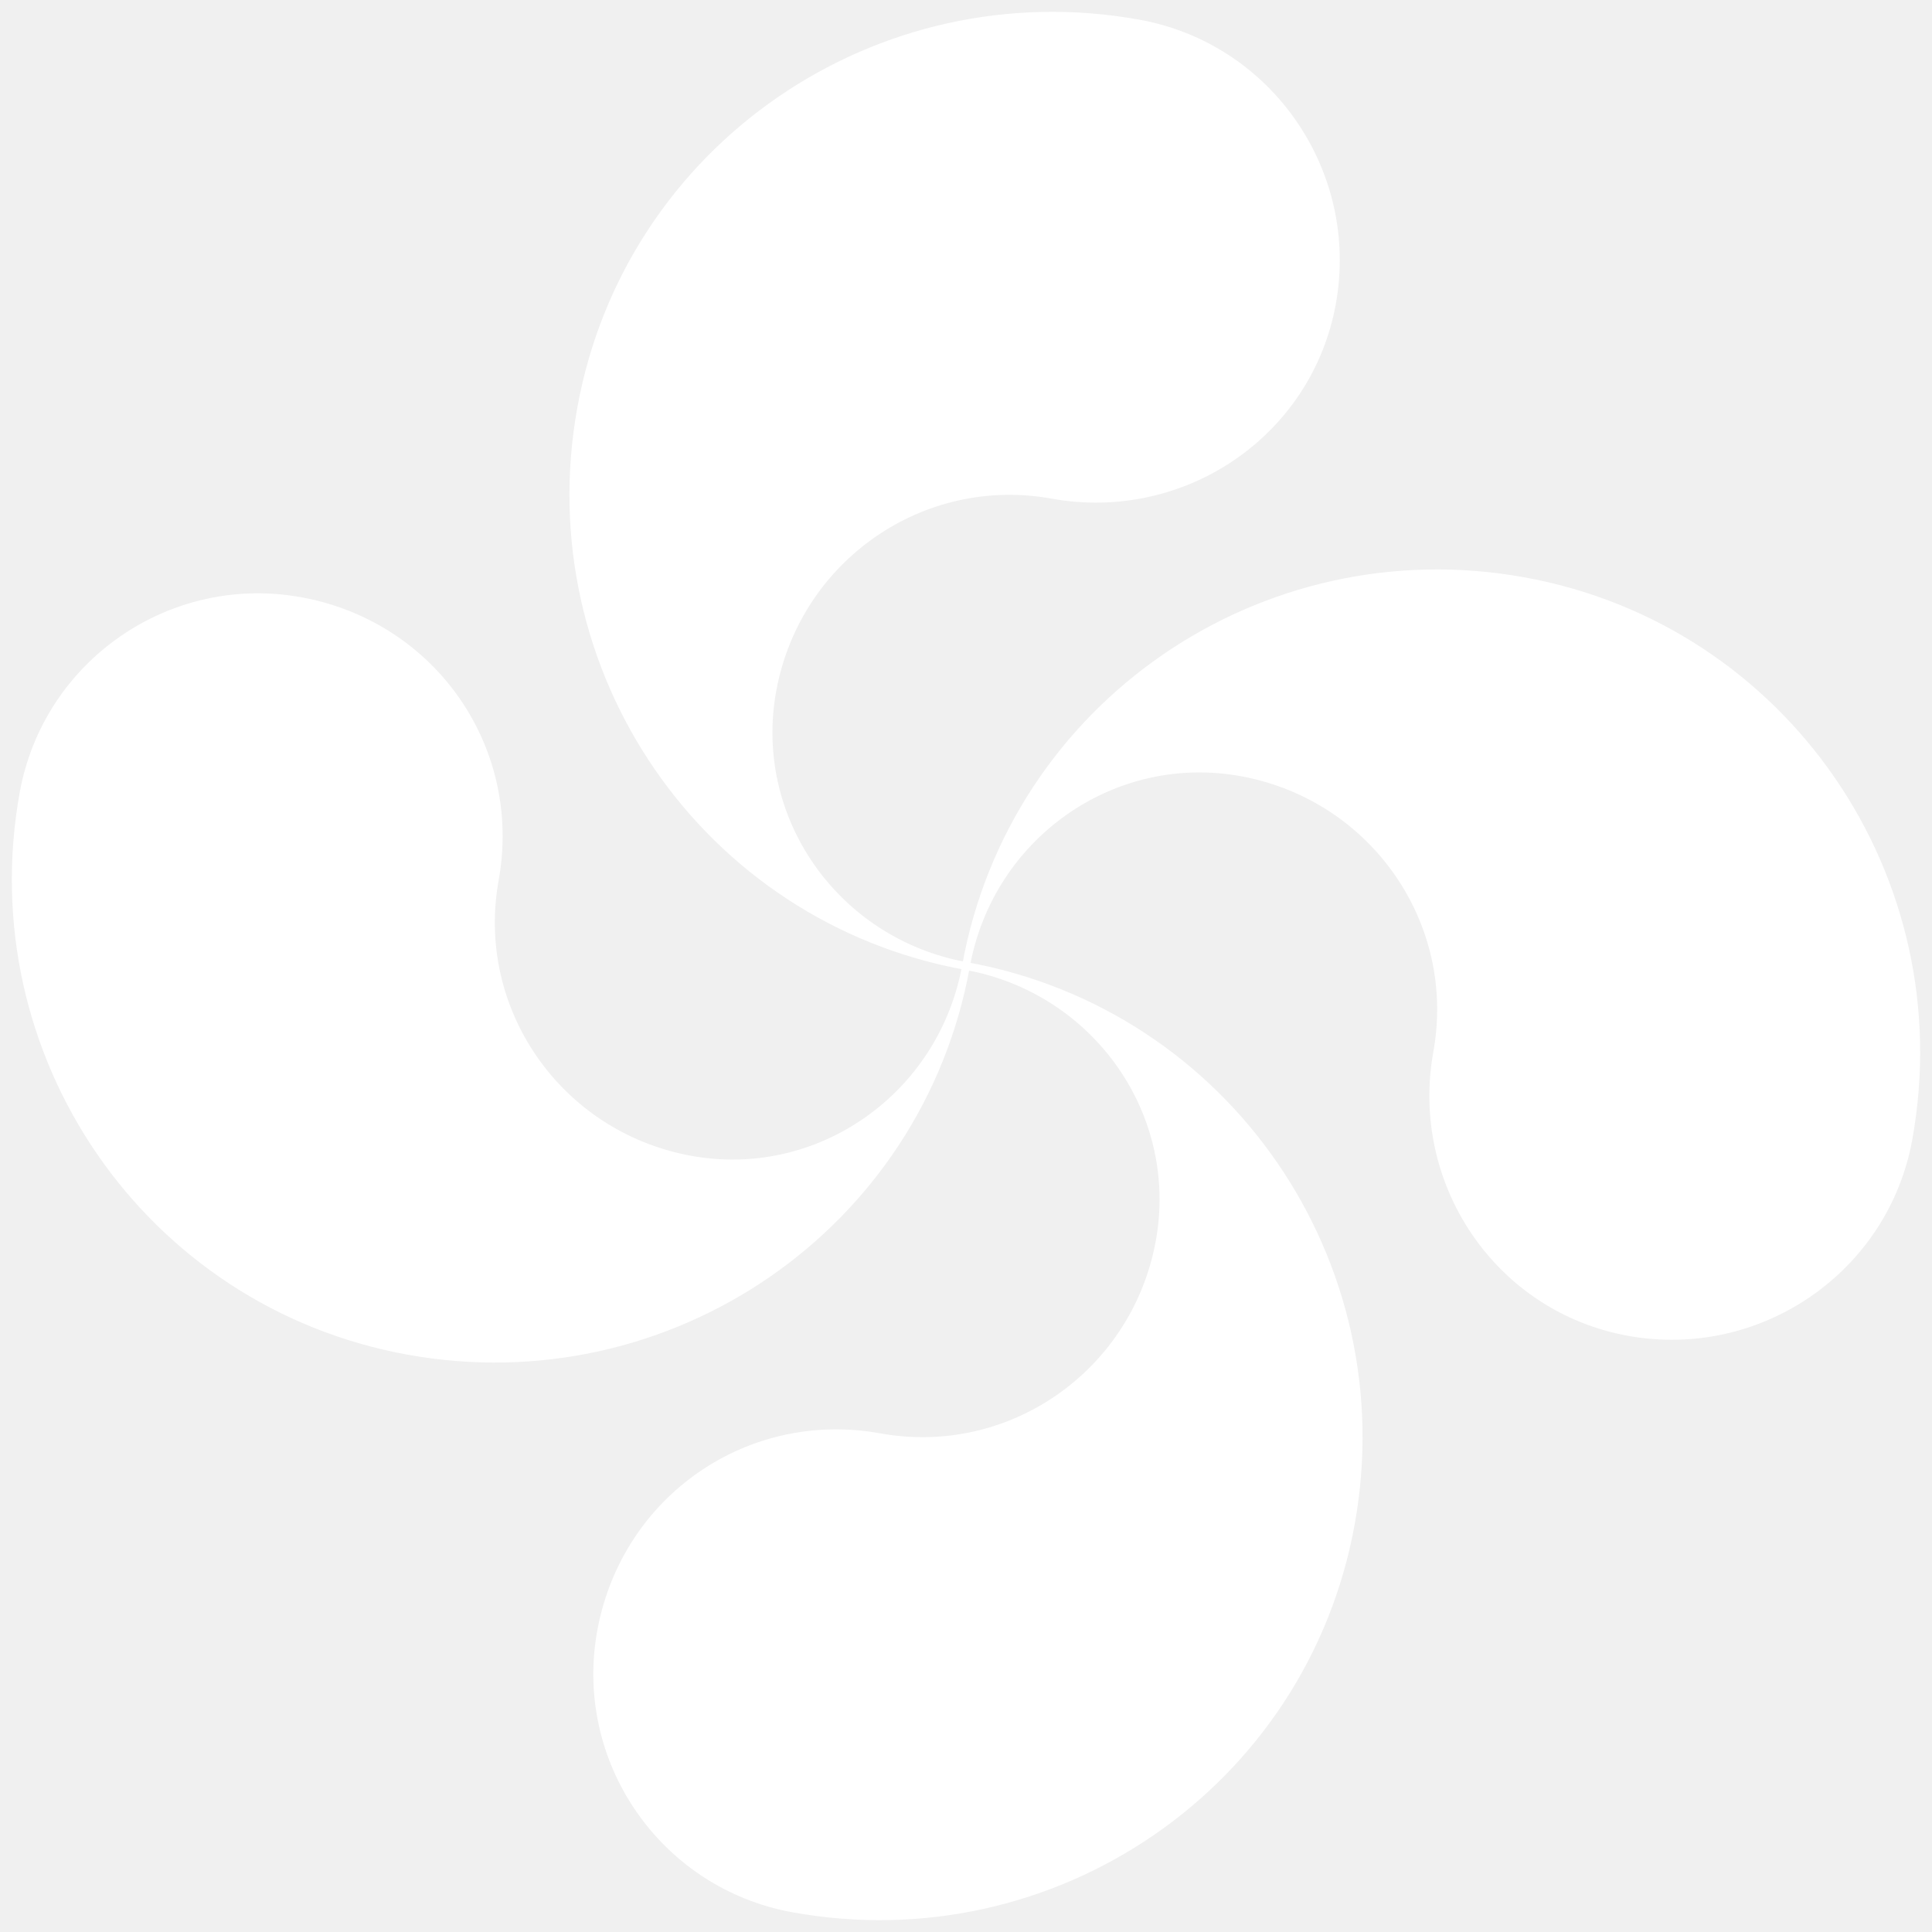
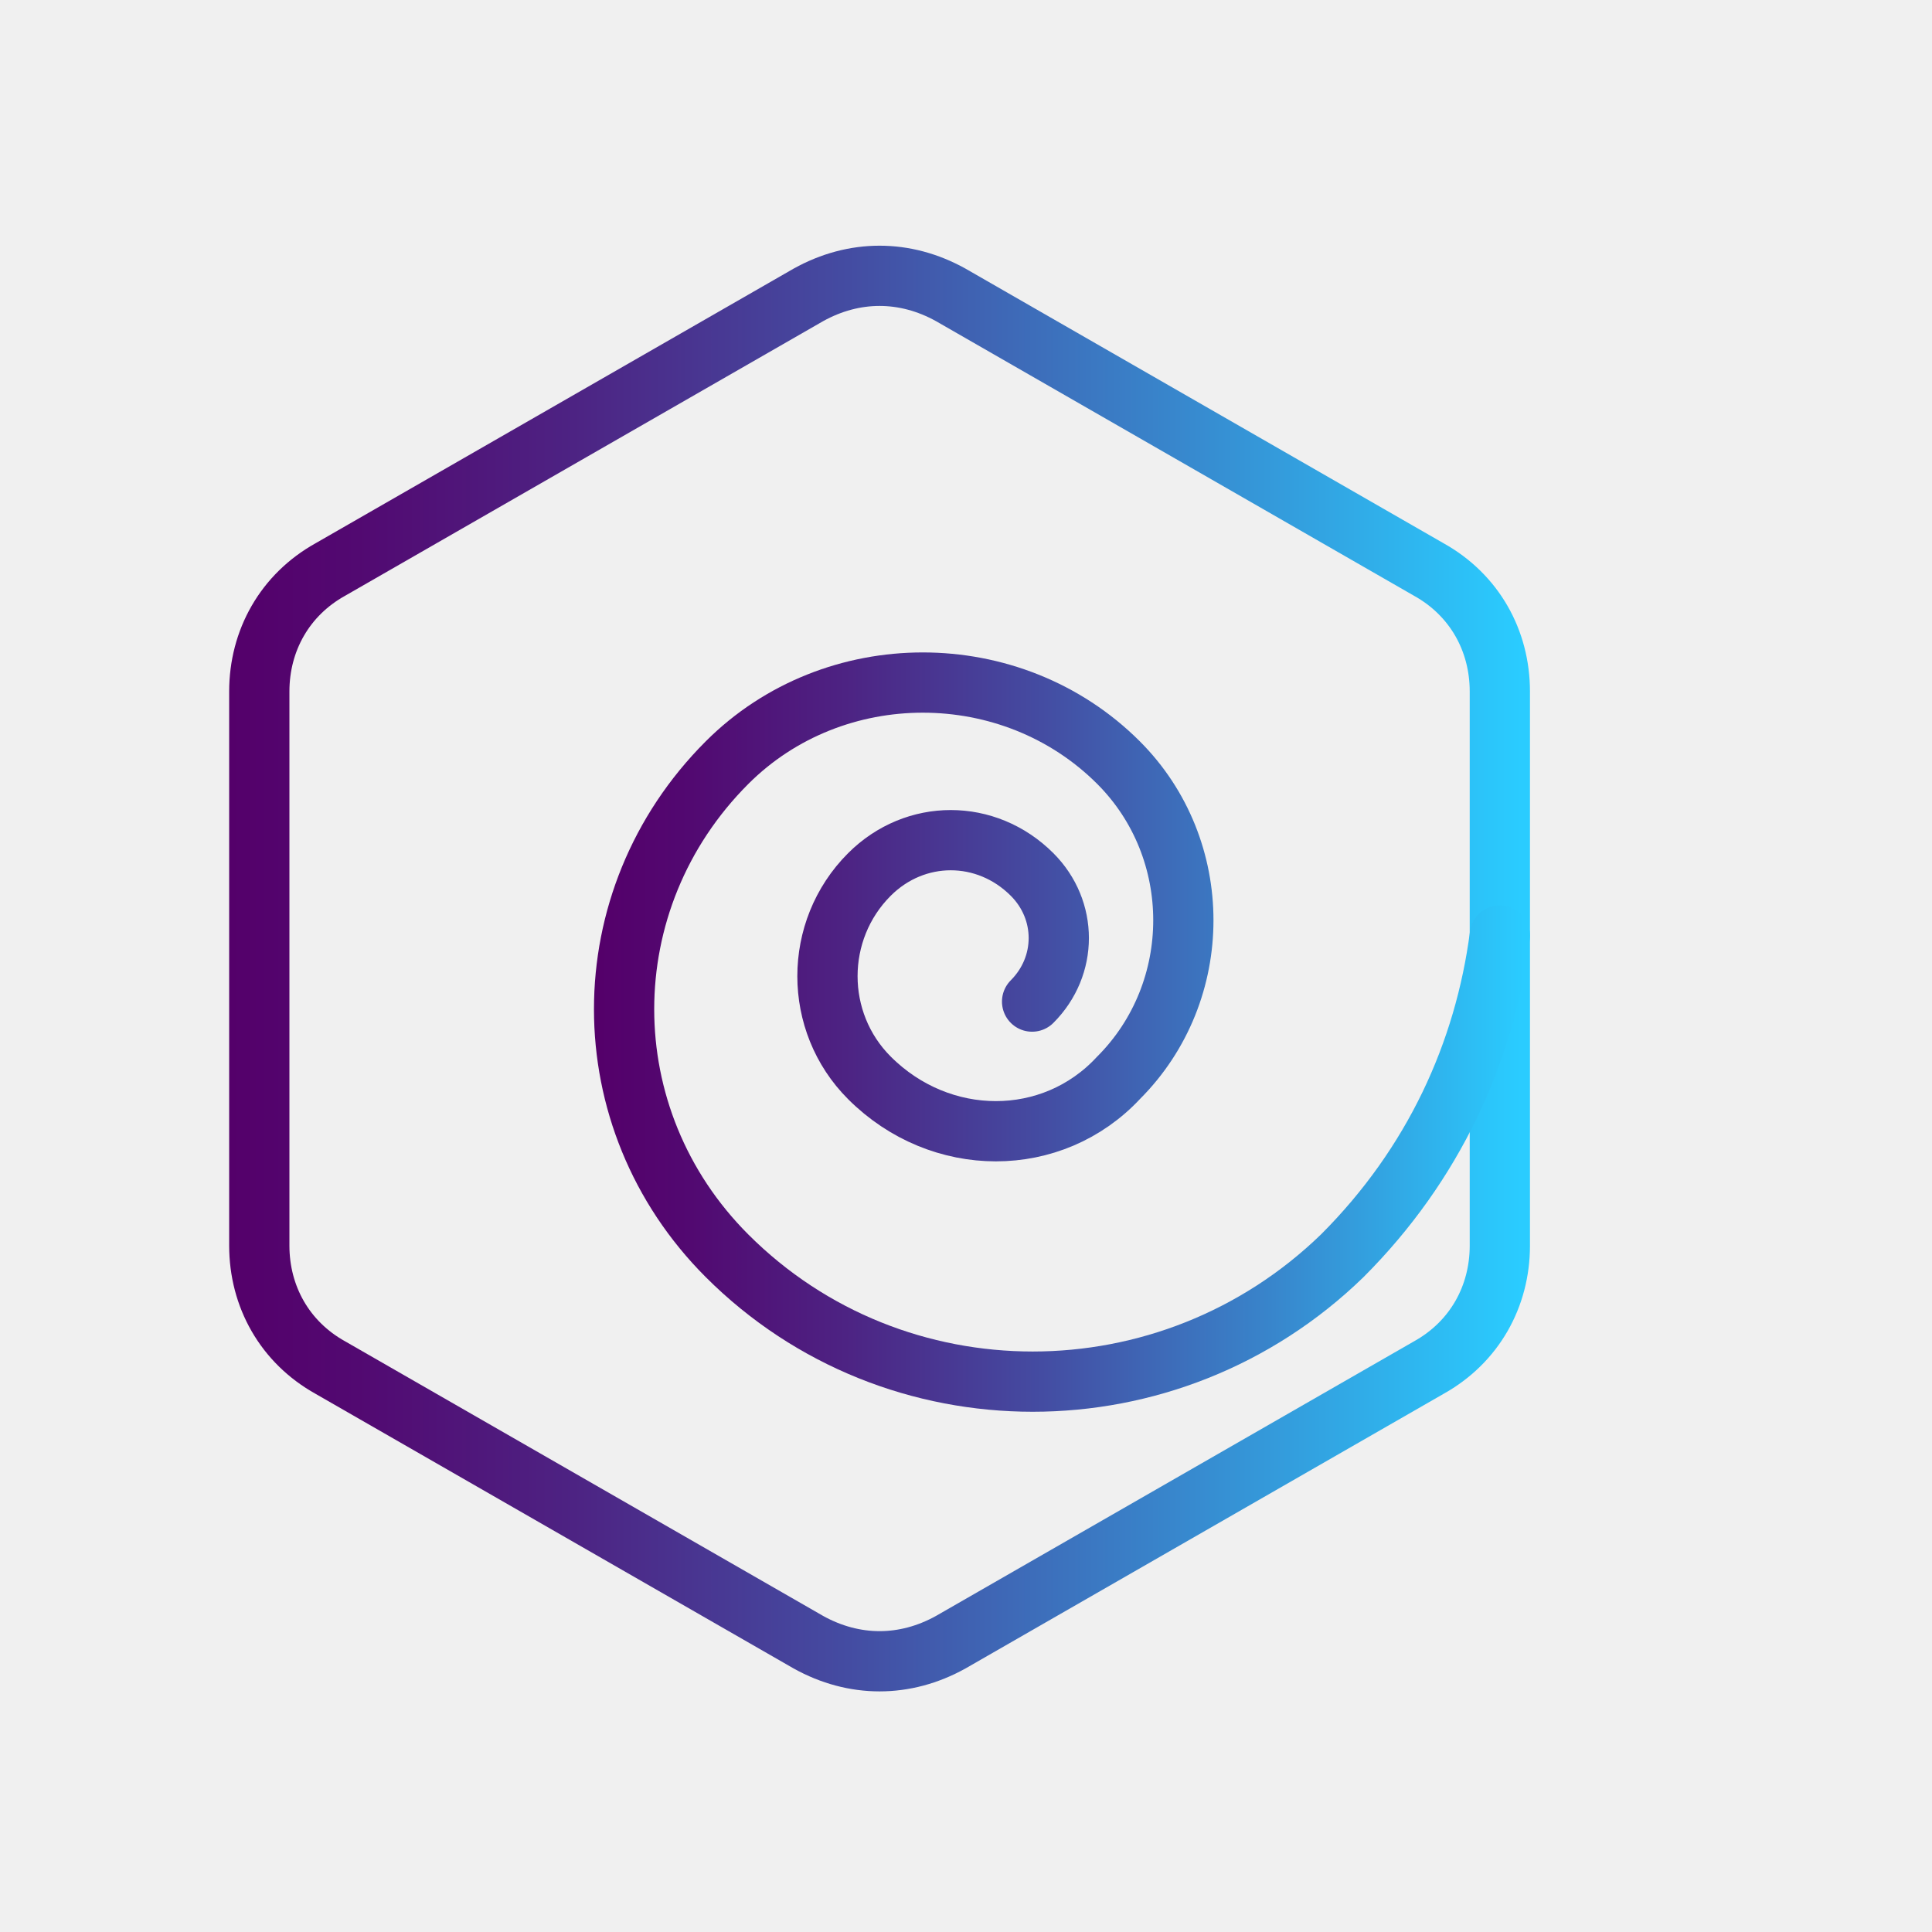
- <svg xmlns="http://www.w3.org/2000/svg" version="1.1" id="Layer_1" x="0px" y="0px" viewBox="0 0 123 123" style="enable-background:new 0 0 123 123;" xml:space="preserve">
+ <svg xmlns="http://www.w3.org/2000/svg" version="1.1" id="Layer_1" x="0px" y="0px" viewBox="0 0 38 38" style="enable-background:new 0 0 38 38;" xml:space="preserve">
  <style type="text/css">
- 	.st0{fill:#FFFFFF;stroke:#FFFFFF;stroke-width:0.5;}
+ 	.st0{fill:none;stroke:url(#SVGID_1_);stroke-width:1.185;stroke-miterlimit:10;}
+ 	.st1{fill:none;stroke:url(#SVGID_2_);stroke-width:1.185;stroke-linecap:round;stroke-miterlimit:10;}
</style>
-   <path class="st0" d="M61.5,61.5C44.9,58.5,34,42.6,37,26S55.9-1.5,72.5,1.5C80.8,3,86.3,11,84.8,19.3S75.3,33,67,31.5  s-16.2,4-17.8,12.3S53.2,60,61.5,61.5L61.5,61.5C64.5,44.9,80.4,34,97,37s27.5,18.9,24.5,35.5c-1.5,8.3-9.5,13.8-17.8,12.3  S90,75.3,91.5,67s-4-16.2-12.3-17.8S63,53.2,61.5,61.5C78.1,64.5,89,80.4,86,97s-18.9,27.5-35.5,24.5c-8.3-1.5-13.8-9.5-12.2-17.8  S47.7,90,56,91.5c8.3,1.5,16.2-4,17.8-12.3S69.8,63,61.5,61.5C58.5,78.1,42.6,89,26,86S-1.5,67.1,1.5,50.5C3,42.2,11,36.7,19.3,38.3  S33,47.7,31.5,56s4,16.2,12.3,17.8S60,69.8,61.5,61.5" />
+   <g>
+     <linearGradient id="SVGID_1_" gradientUnits="userSpaceOnUse" x1="4.489" y1="19.044" x2="30.068" y2="19.044">
+       <stop offset="0" style="stop-color:#54006A" />
+       <stop offset="9.970063e-02" style="stop-color:#520971" />
+       <stop offset="0.266" style="stop-color:#4D2383" />
+       <stop offset="0.477" style="stop-color:#444CA2" />
+       <stop offset="0.726" style="stop-color:#3886CC" />
+       <stop offset="0.994" style="stop-color:#2ACCFF" />
+     </linearGradient>
+     <path class="st0" d="M5.1,13.6v10.9c0,1,0.5,1.9,1.4,2.4l9.4,5.4c0.9,0.5,1.9,0.5,2.8,0l9.4-5.4c0.9-0.5,1.4-1.4,1.4-2.4V13.6   c0-1-0.5-1.9-1.4-2.4l-9.4-5.4c-0.9-0.5-1.9-0.5-2.8,0l-9.4,5.4C5.6,11.7,5.1,12.6,5.1,13.6z" />
+     <linearGradient id="SVGID_2_" gradientUnits="userSpaceOnUse" x1="11.765" y1="20.232" x2="30.068" y2="20.232">
+       <stop offset="0" style="stop-color:#54006A" />
+       <stop offset="9.970063e-02" style="stop-color:#520971" />
+       <stop offset="0.266" style="stop-color:#4D2383" />
+       <stop offset="0.477" style="stop-color:#444CA2" />
+       <stop offset="0.726" style="stop-color:#3886CC" />
+       <stop offset="0.994" style="stop-color:#2ACCFF" />
+     </linearGradient>
+     <path class="st1" d="M20.3,19.7c0.7-0.7,0.7-1.8,0-2.5c-0.9-0.9-2.3-0.9-3.2,0c-1.1,1.1-1.1,2.9,0,4c1.4,1.4,3.6,1.4,4.9,0   c1.7-1.7,1.7-4.5,0-6.2c-2.1-2.1-5.6-2.1-7.7,0c-2.7,2.7-2.7,7,0,9.7c3.3,3.3,8.7,3.3,12.1,0c1.8-1.8,2.8-4,3.1-6.3" />
+   </g>
</svg>
